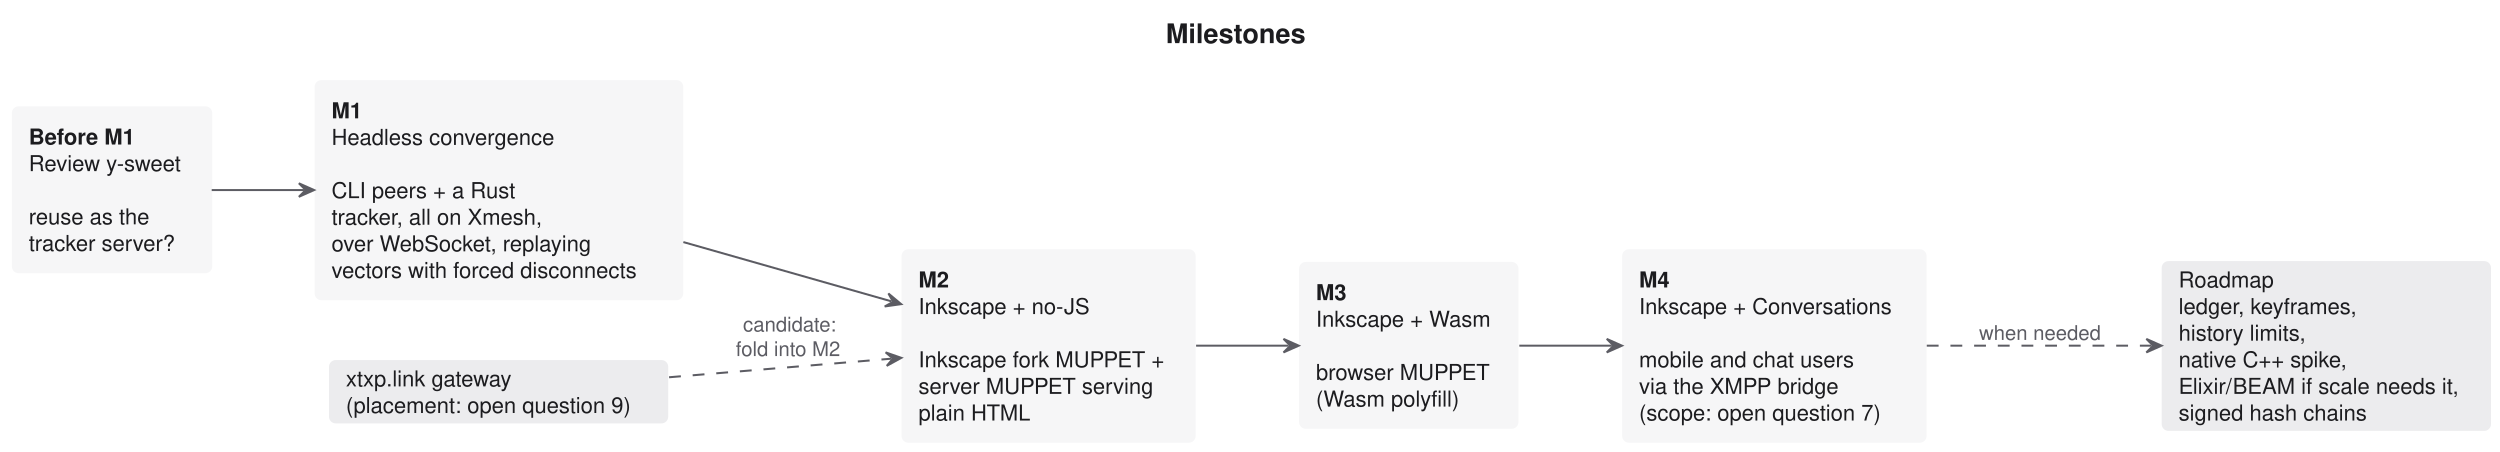
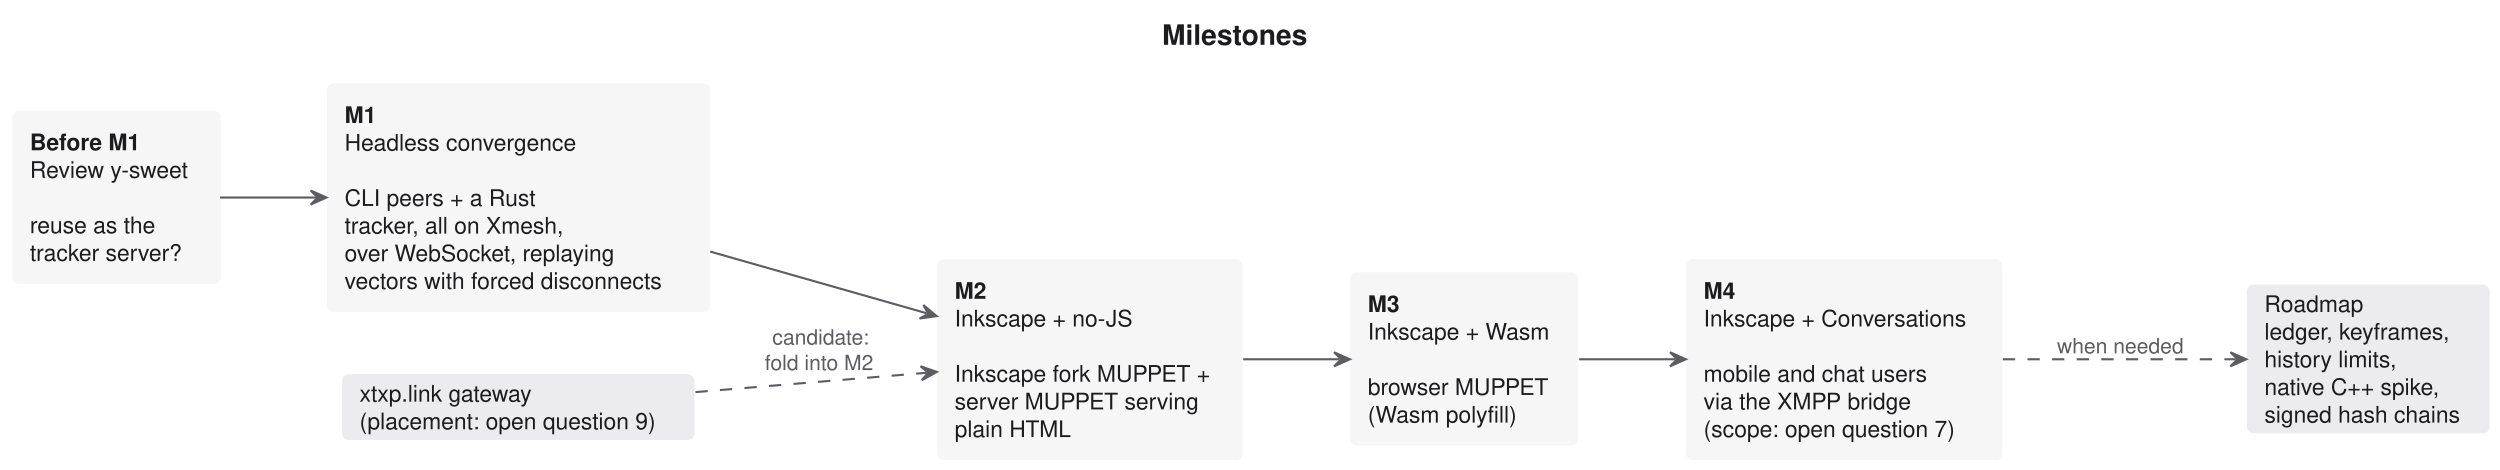
- <svg xmlns="http://www.w3.org/2000/svg" contentStyleType="text/css" data-diagram-type="DESCRIPTION" height="267px" preserveAspectRatio="none" style="width:1478px;height:267px;" version="1.1" viewBox="0 0 1478 267" width="1478px" zoomAndPan="magnify">
+ <svg xmlns="http://www.w3.org/2000/svg" contentStyleType="text/css" data-diagram-type="DESCRIPTION" height="267px" preserveAspectRatio="none" style="width:1422px;height:267px;" version="1.1" viewBox="0 0 1422 267" width="1422px" zoomAndPan="magnify">
  <defs />
  <g>
    <g class="title" data-source-line="2">
-       <text fill="#1C1C1F" font-family="Helvetica" font-size="16" font-weight="bold" lengthAdjust="spacing" textLength="86.195" x="689.24" y="25.5">Milestones</text>
+       <text fill="#1C1C1F" font-family="Helvetica" font-size="16" font-weight="bold" lengthAdjust="spacing" textLength="86.195" x="660.98" y="25.5">Milestones</text>
    </g>
    <g class="entity" data-entity="m0" data-source-line="6" data-uid="ent0002" id="entity_m0">
      <rect fill="#F6F6F7" height="98.647" rx="4" ry="4" width="118.471" x="7" y="62.859" />
      <text fill="#1C1C1F" font-family="Helvetica" font-size="13" font-weight="bold" lengthAdjust="spacing" textLength="63.324" x="17" y="85.453">Before M1</text>
      <text fill="#1C1C1F" font-family="Helvetica" font-size="13" lengthAdjust="spacing" textLength="98.471" x="17" y="101.183">Review y-sweet</text>
      <text fill="#1C1C1F" font-family="Helvetica" font-size="13" lengthAdjust="spacing" textLength="3.656" x="17" y="116.912"> </text>
      <text fill="#1C1C1F" font-family="Helvetica" font-size="13" lengthAdjust="spacing" textLength="75.594" x="17" y="132.642">reuse as the</text>
      <text fill="#1C1C1F" font-family="Helvetica" font-size="13" lengthAdjust="spacing" textLength="92.898" x="17" y="148.371">tracker server?</text>
    </g>
    <g class="entity" data-entity="m1" data-source-line="7" data-uid="ent0003" id="entity_m1">
      <rect fill="#F6F6F7" height="130.106" rx="4" ry="4" width="217.952" x="186" y="47.359" />
      <text fill="#1C1C1F" font-family="Helvetica" font-size="13" font-weight="bold" lengthAdjust="spacing" textLength="17.716" x="196" y="69.953">M1</text>
      <text fill="#1C1C1F" font-family="Helvetica" font-size="13" lengthAdjust="spacing" textLength="141.527" x="196" y="85.683">Headless convergence</text>
      <text fill="#1C1C1F" font-family="Helvetica" font-size="13" lengthAdjust="spacing" textLength="3.656" x="196" y="101.412"> </text>
      <text fill="#1C1C1F" font-family="Helvetica" font-size="13" lengthAdjust="spacing" textLength="112.906" x="196" y="117.142">CLI peers + a Rust</text>
      <text fill="#1C1C1F" font-family="Helvetica" font-size="13" lengthAdjust="spacing" textLength="133.396" x="196" y="132.871">tracker, all on Xmesh,</text>
      <text fill="#1C1C1F" font-family="Helvetica" font-size="13" lengthAdjust="spacing" textLength="166.499" x="196" y="148.601">over WebSocket, replaying</text>
      <text fill="#1C1C1F" font-family="Helvetica" font-size="13" lengthAdjust="spacing" textLength="197.952" x="196" y="164.33">vectors with forced disconnects</text>
    </g>
    <g class="entity" data-entity="m2" data-source-line="8" data-uid="ent0004" id="entity_m2">
      <rect fill="#F6F6F7" height="114.377" rx="4" ry="4" width="173.867" x="533" y="147.359" />
      <text fill="#1C1C1F" font-family="Helvetica" font-size="13" font-weight="bold" lengthAdjust="spacing" textLength="20.3" x="543" y="169.953">M2</text>
      <text fill="#1C1C1F" font-family="Helvetica" font-size="13" lengthAdjust="spacing" textLength="108.564" x="543" y="185.683">Inkscape + no-JS</text>
      <text fill="#1C1C1F" font-family="Helvetica" font-size="13" lengthAdjust="spacing" textLength="3.656" x="543" y="201.412"> </text>
      <text fill="#1C1C1F" font-family="Helvetica" font-size="13" lengthAdjust="spacing" textLength="153.867" x="543" y="217.142">Inkscape fork MUPPET +</text>
      <text fill="#1C1C1F" font-family="Helvetica" font-size="13" lengthAdjust="spacing" textLength="146.098" x="543" y="232.871">server MUPPET serving</text>
      <text fill="#1C1C1F" font-family="Helvetica" font-size="13" lengthAdjust="spacing" textLength="70.04" x="543" y="248.601">plain HTML</text>
    </g>
    <g class="entity" data-entity="m3" data-source-line="9" data-uid="ent0005" id="entity_m3">
      <rect fill="#F6F6F7" height="98.647" rx="4" ry="4" width="129.707" x="768" y="154.859" />
      <text fill="#1C1C1F" font-family="Helvetica" font-size="13" font-weight="bold" lengthAdjust="spacing" textLength="20.503" x="778" y="177.453">M3</text>
      <text fill="#1C1C1F" font-family="Helvetica" font-size="13" lengthAdjust="spacing" textLength="109.707" x="778" y="193.183">Inkscape + Wasm</text>
      <text fill="#1C1C1F" font-family="Helvetica" font-size="13" lengthAdjust="spacing" textLength="3.656" x="778" y="208.912"> </text>
      <text fill="#1C1C1F" font-family="Helvetica" font-size="13" lengthAdjust="spacing" textLength="108.507" x="778" y="224.642">browser MUPPET</text>
      <text fill="#1C1C1F" font-family="Helvetica" font-size="13" lengthAdjust="spacing" textLength="91.965" x="778" y="240.371">(Wasm polyfill)</text>
    </g>
    <g class="entity" data-entity="m4" data-source-line="10" data-uid="ent0006" id="entity_m4">
      <rect fill="#F6F6F7" height="114.377" rx="4" ry="4" width="179.999" x="959" y="147.359" />
      <text fill="#1C1C1F" font-family="Helvetica" font-size="13" font-weight="bold" lengthAdjust="spacing" textLength="20.903" x="969" y="169.953">M4</text>
      <text fill="#1C1C1F" font-family="Helvetica" font-size="13" lengthAdjust="spacing" textLength="159.999" x="969" y="185.683">Inkscape + Conversations</text>
      <text fill="#1C1C1F" font-family="Helvetica" font-size="13" lengthAdjust="spacing" textLength="3.656" x="969" y="201.412"> </text>
      <text fill="#1C1C1F" font-family="Helvetica" font-size="13" lengthAdjust="spacing" textLength="135.478" x="969" y="217.142">mobile and chat users</text>
      <text fill="#1C1C1F" font-family="Helvetica" font-size="13" lengthAdjust="spacing" textLength="124.973" x="969" y="232.871">via the XMPP bridge</text>
      <text fill="#1C1C1F" font-family="Helvetica" font-size="13" lengthAdjust="spacing" textLength="153.156" x="969" y="248.601">(scope: open question 7)</text>
    </g>
    <g class="entity" data-entity="gw" data-source-line="12" data-uid="ent0007" id="entity_gw">
      <rect fill="#ECECEE" height="37.459" rx="4" ry="4" width="200.553" x="194.5" y="212.859" />
      <text fill="#1C1C1F" font-family="Helvetica" font-size="13" lengthAdjust="spacing" textLength="107.269" x="204.5" y="228.453">xtxp.link gateway</text>
      <text fill="#1C1C1F" font-family="Helvetica" font-size="13" lengthAdjust="spacing" textLength="180.553" x="204.5" y="244.183">(placement: open question 9)</text>
    </g>
    <g class="entity" data-entity="rm" data-source-line="14" data-uid="ent0008" id="entity_rm">
-       <rect fill="#ECECEE" height="100.377" rx="4" ry="4" width="194.675" x="1278" y="154.359" />
-       <text fill="#1C1C1F" font-family="Helvetica" font-size="13" lengthAdjust="spacing" textLength="58.068" x="1288" y="169.953">Roadmap</text>
-       <text fill="#1C1C1F" font-family="Helvetica" font-size="13" lengthAdjust="spacing" textLength="115.134" x="1288" y="185.683">ledger, keyframes,</text>
-       <text fill="#1C1C1F" font-family="Helvetica" font-size="13" lengthAdjust="spacing" textLength="81.294" x="1288" y="201.412">history limits,</text>
-       <text fill="#1C1C1F" font-family="Helvetica" font-size="13" lengthAdjust="spacing" textLength="107.707" x="1288" y="217.142">native C++ spike,</text>
-       <text fill="#1C1C1F" font-family="Helvetica" font-size="13" lengthAdjust="spacing" textLength="174.675" x="1288" y="232.871">Elixir/BEAM if scale needs it,</text>
-       <text fill="#1C1C1F" font-family="Helvetica" font-size="13" lengthAdjust="spacing" textLength="118.155" x="1288" y="248.601">signed hash chains</text>
+       <rect fill="#ECECEE" height="84.647" rx="4" ry="4" width="138.155" x="1278" y="161.859" />
+       <text fill="#1C1C1F" font-family="Helvetica" font-size="13" lengthAdjust="spacing" textLength="58.068" x="1288" y="177.453">Roadmap</text>
+       <text fill="#1C1C1F" font-family="Helvetica" font-size="13" lengthAdjust="spacing" textLength="115.134" x="1288" y="193.183">ledger, keyframes,</text>
+       <text fill="#1C1C1F" font-family="Helvetica" font-size="13" lengthAdjust="spacing" textLength="81.294" x="1288" y="208.912">history limits,</text>
+       <text fill="#1C1C1F" font-family="Helvetica" font-size="13" lengthAdjust="spacing" textLength="107.707" x="1288" y="224.642">native C++ spike,</text>
+       <text fill="#1C1C1F" font-family="Helvetica" font-size="13" lengthAdjust="spacing" textLength="118.155" x="1288" y="240.371">signed hash chains</text>
    </g>
    <g class="link" data-entity-1="m0" data-entity-2="m1" data-source-line="16" data-uid="lnk9" id="link_m0_m1">
      <path d="M125.16,112.359 C143.69,112.359 158.81,112.359 179.7,112.359" fill="none" id="m0-to-m1" style="stroke:#5C5C63;stroke-width:1.2;" />
      <polygon fill="#5C5C63" points="185.7,112.359,176.7,108.359,180.7,112.359,176.7,116.359,185.7,112.359" style="stroke:#5C5C63;stroke-width:1.2;" />
    </g>
    <g class="link" data-entity-1="m1" data-entity-2="m2" data-source-line="17" data-uid="lnk10" id="link_m1_m2">
      <path d="M404,143.119 C445.91,155.059 487.46,166.895 527.02,178.166" fill="none" id="m1-to-m2" style="stroke:#5C5C63;stroke-width:1.2;" />
      <polygon fill="#5C5C63" points="532.79,179.809,525.23,173.497,527.981,178.44,523.038,181.19,532.79,179.809" style="stroke:#5C5C63;stroke-width:1.2;" />
    </g>
    <g class="link" data-entity-1="m2" data-entity-2="m3" data-source-line="18" data-uid="lnk11" id="link_m2_m3">
      <path d="M707.13,204.359 C727.41,204.359 742.68,204.359 761.81,204.359" fill="none" id="m2-to-m3" style="stroke:#5C5C63;stroke-width:1.2;" />
      <polygon fill="#5C5C63" points="767.81,204.359,758.81,200.359,762.81,204.359,758.81,208.359,767.81,204.359" style="stroke:#5C5C63;stroke-width:1.2;" />
    </g>
    <g class="link" data-entity-1="m3" data-entity-2="m4" data-source-line="19" data-uid="lnk12" id="link_m3_m4">
      <path d="M898.21,204.359 C917.29,204.359 932.55,204.359 952.91,204.359" fill="none" id="m3-to-m4" style="stroke:#5C5C63;stroke-width:1.2;" />
      <polygon fill="#5C5C63" points="958.91,204.359,949.91,200.359,953.91,204.359,949.91,208.359,958.91,204.359" style="stroke:#5C5C63;stroke-width:1.2;" />
    </g>
    <g class="link" data-entity-1="gw" data-entity-2="m2" data-source-line="20" data-uid="lnk13" id="link_gw_m2">
      <path d="M395.55,223.039 C439.48,219.369 484.641,215.589 526.901,212.059" fill="none" id="gw-to-m2" style="stroke:#5C5C63;stroke-width:1.2;stroke-dasharray:7,7;" />
      <polygon fill="#5C5C63" points="532.88,211.559,523.578,208.322,527.897,211.976,524.244,216.295,532.88,211.559" style="stroke:#5C5C63;stroke-width:1.2;" />
      <text fill="#5C5C63" font-family="Helvetica" font-size="12" lengthAdjust="spacing" textLength="59.402" x="439.257" y="195.984">candidate:</text>
      <text fill="#5C5C63" font-family="Helvetica" font-size="12" lengthAdjust="spacing" textLength="67.916" x="435" y="210.504">fold into M2</text>
    </g>
    <g class="link" data-entity-1="m4" data-entity-2="rm" data-source-line="21" data-uid="lnk14" id="link_m4_rm">
-       <path d="M1139.1,204.359 C1182.16,204.359 1227.91,204.359 1271.92,204.359" fill="none" id="m4-to-rm" style="stroke:#5C5C63;stroke-width:1.2;stroke-dasharray:7,7;" />
-       <polygon fill="#5C5C63" points="1277.92,204.359,1268.92,200.359,1272.92,204.359,1268.92,208.359,1277.92,204.359" style="stroke:#5C5C63;stroke-width:1.2;" />
+       <path d="M1139.21,204.359 C1183.64,204.359 1230.51,204.359 1271.67,204.359" fill="none" id="m4-to-rm" style="stroke:#5C5C63;stroke-width:1.2;stroke-dasharray:7,7;" />
+       <polygon fill="#5C5C63" points="1277.67,204.359,1268.67,200.359,1272.67,204.359,1268.67,208.359,1277.67,204.359" style="stroke:#5C5C63;stroke-width:1.2;" />
      <text fill="#5C5C63" font-family="Helvetica" font-size="12" lengthAdjust="spacing" textLength="77.15" x="1170" y="200.984">when needed</text>
    </g>
  </g>
</svg>
